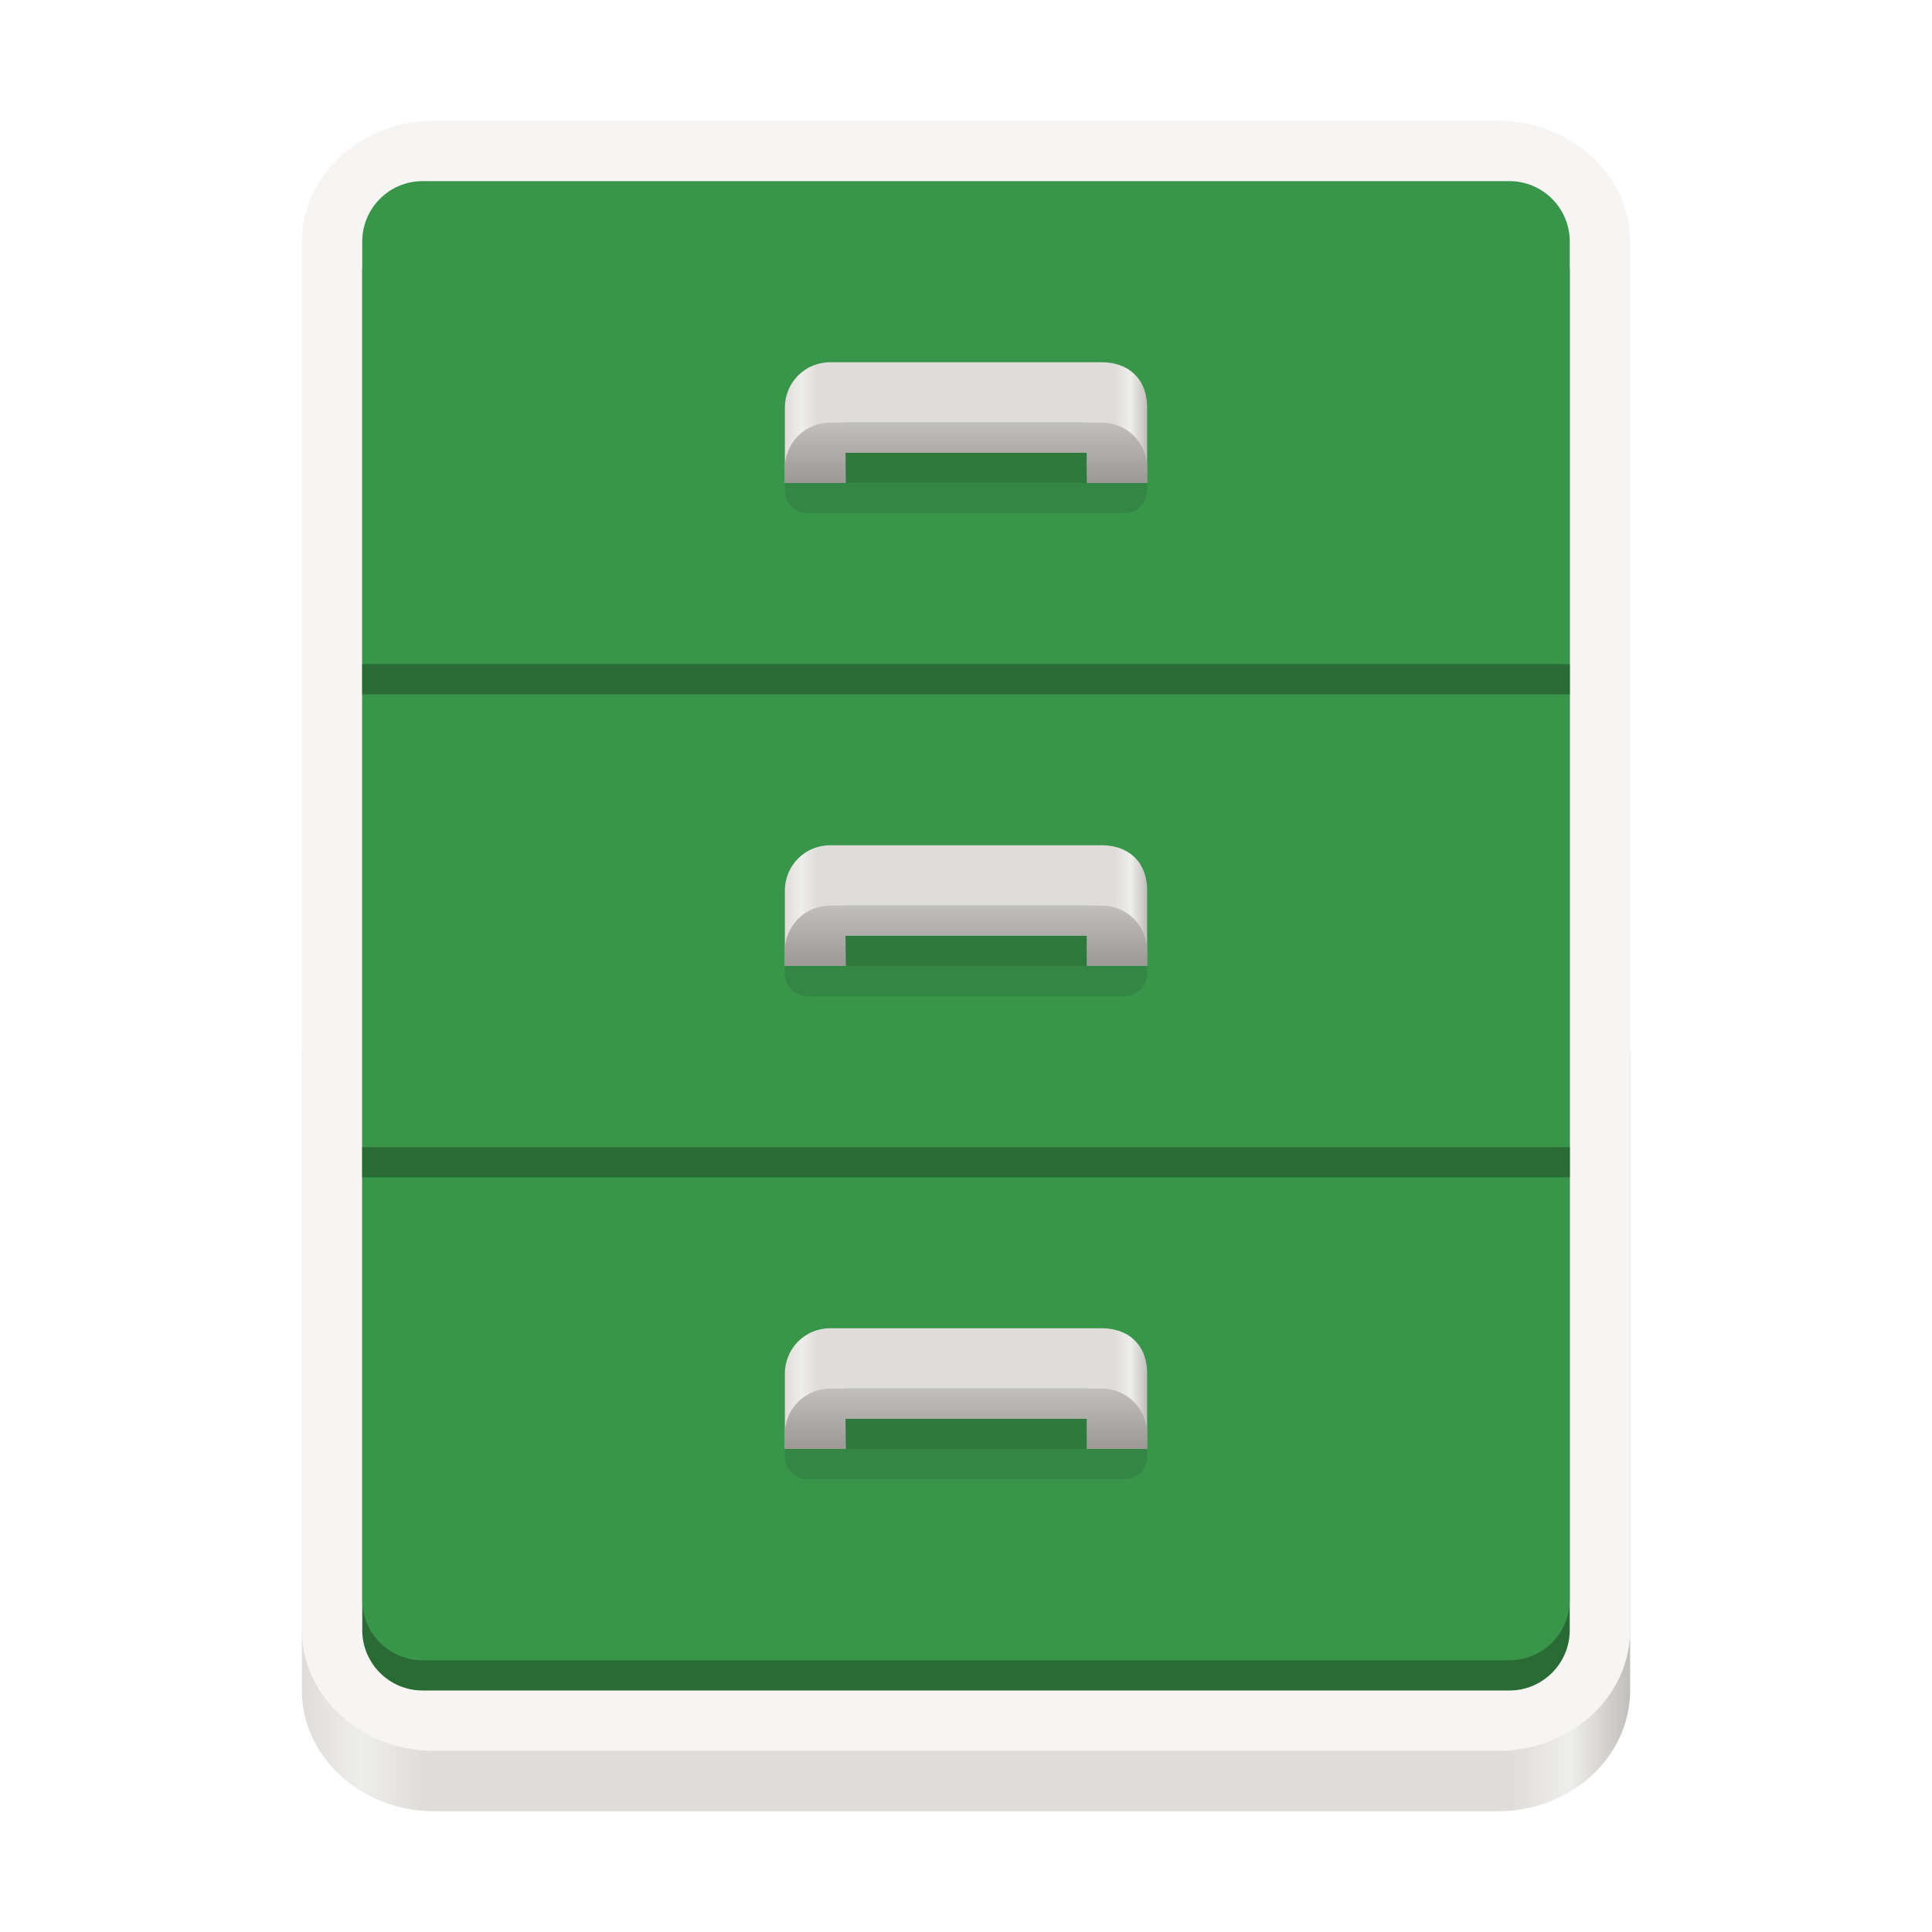
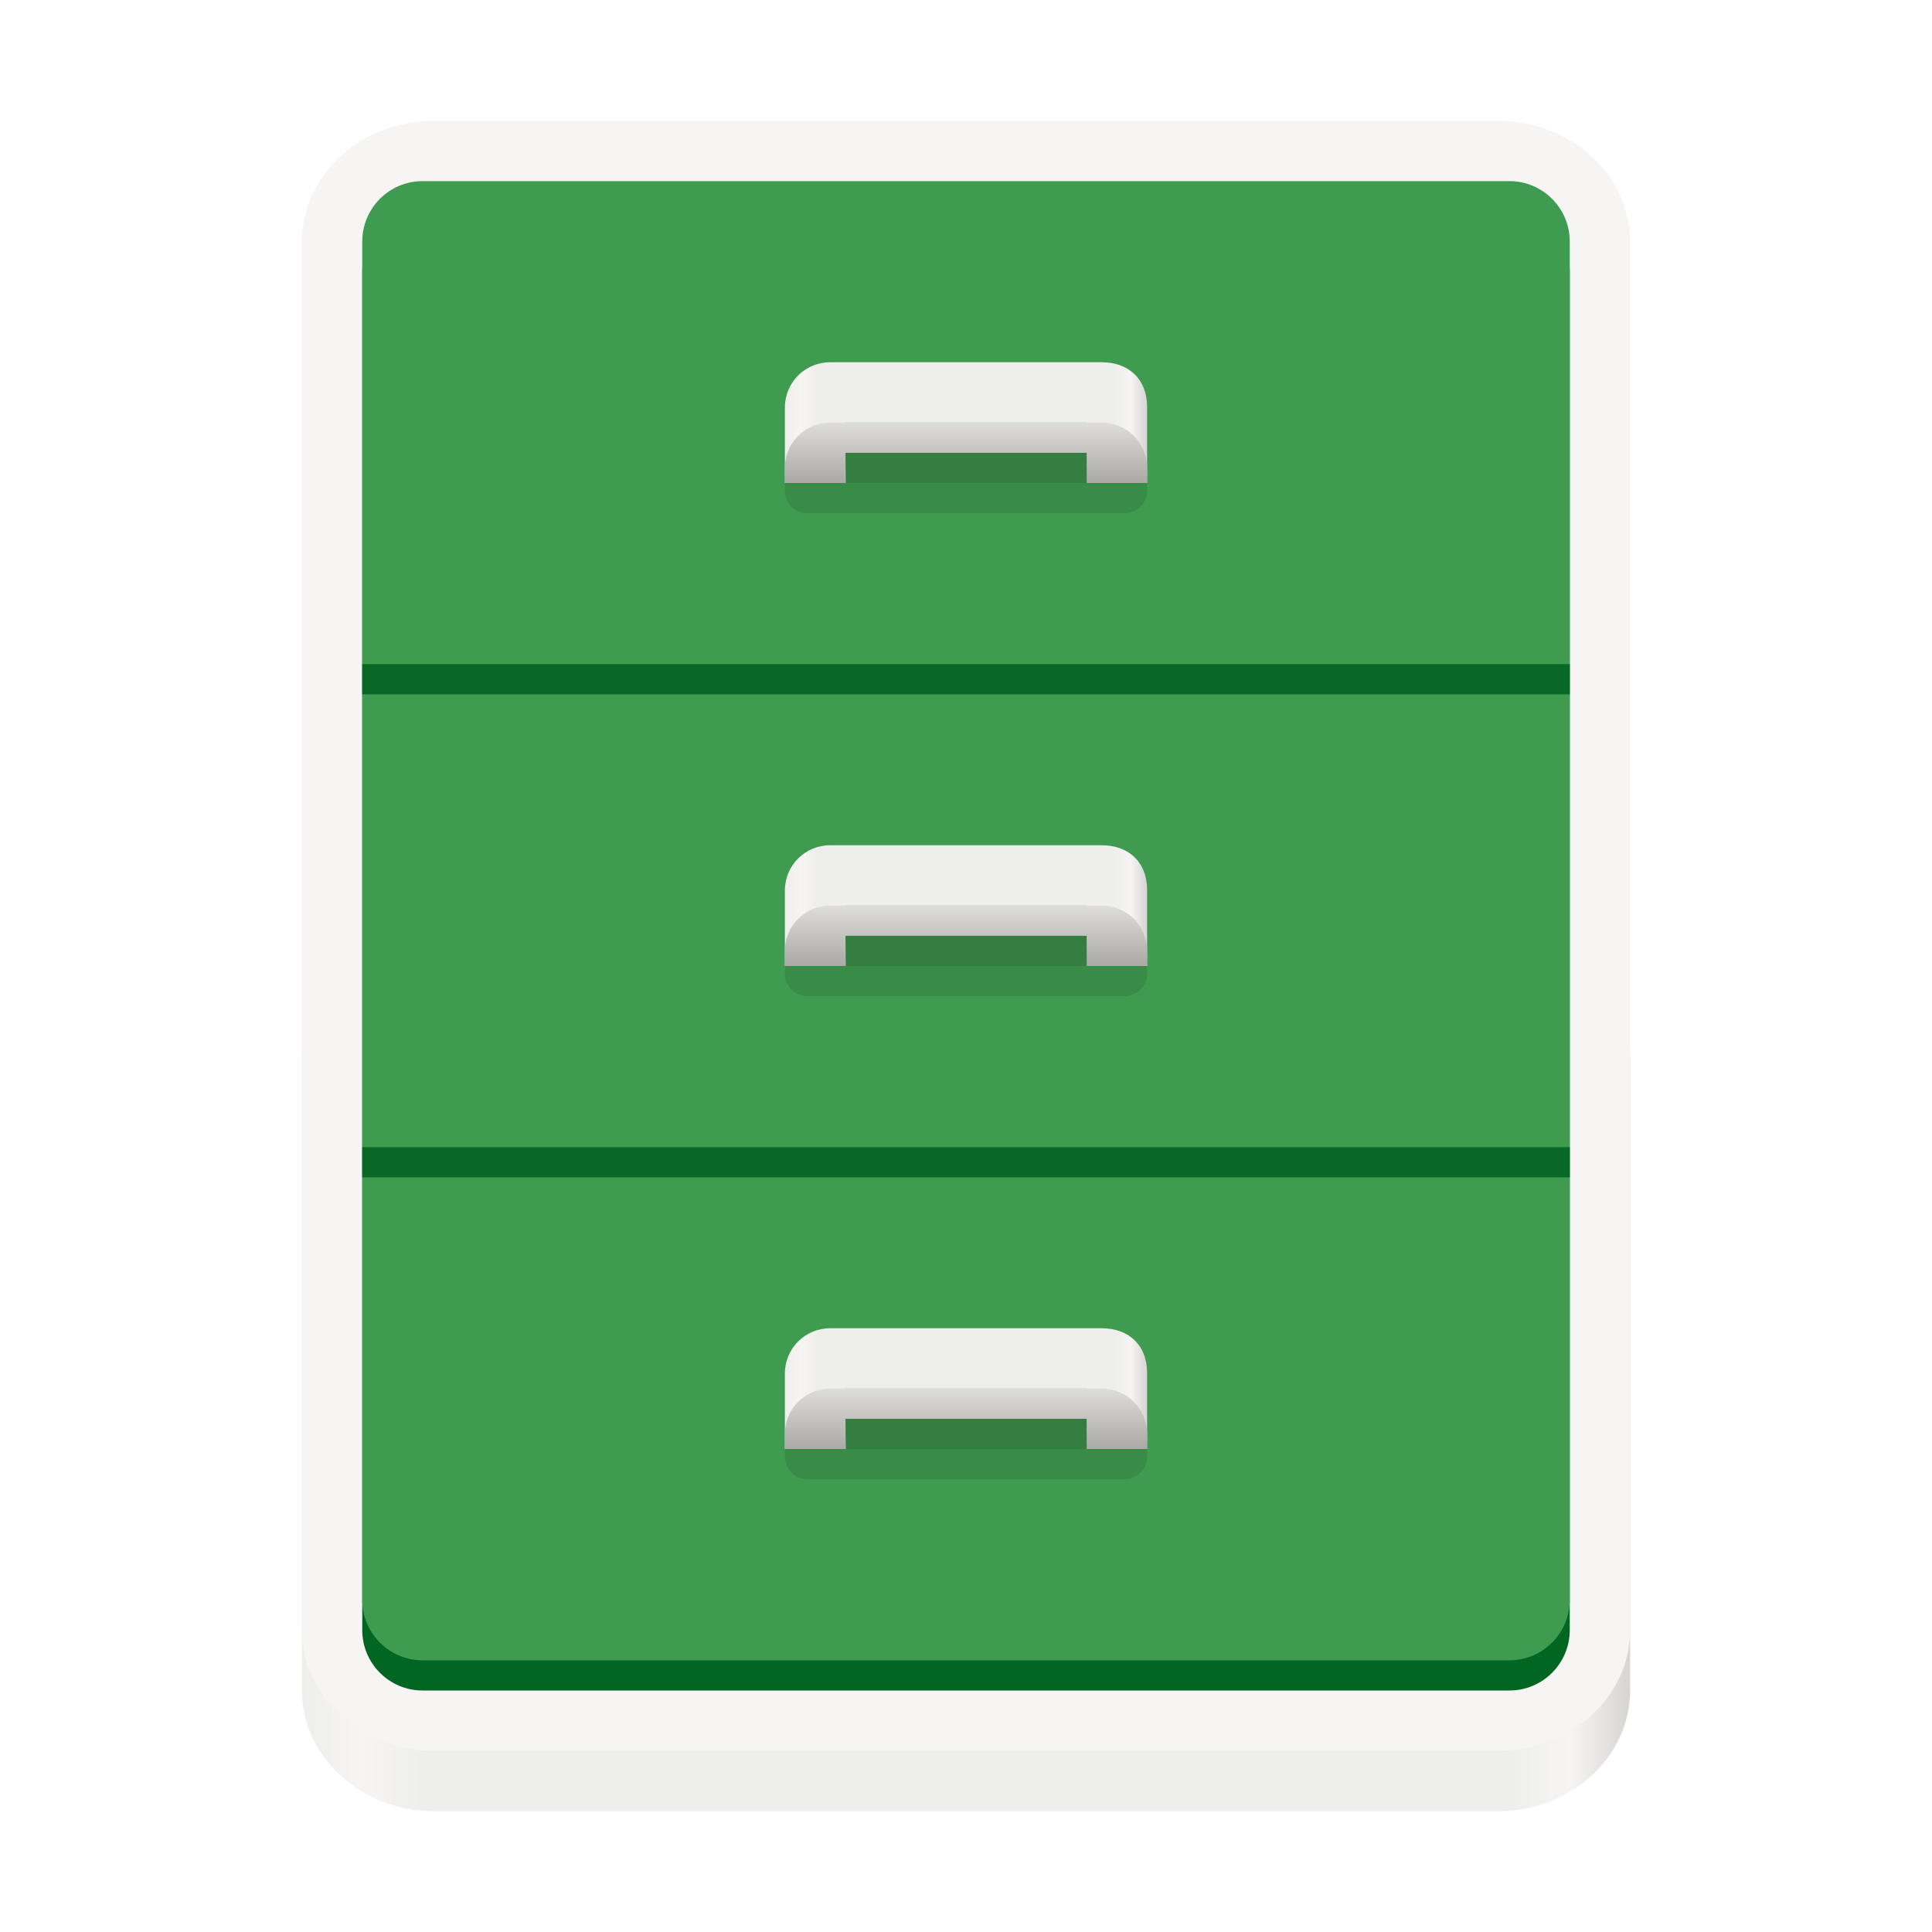
<svg xmlns="http://www.w3.org/2000/svg" xmlns:xlink="http://www.w3.org/1999/xlink" viewBox="0 0 128 128" style="display:inline;enable-background:new" version="1.0" id="svg11300" height="128" width="128">
  <defs id="defs3">
    <linearGradient id="linearGradient1245">
-       <stop id="stop1241" offset="0" style="stop-color:#9a9996;stop-opacity:1" />
-       <stop id="stop1243" offset="1" style="stop-color:#c0bfbc;stop-opacity:1" />
+       <stop id="stop1241" offset="0" style="stop-color:#aaa9a6;stop-opacity:1" />
+       <stop id="stop1243" offset="1" style="stop-color:#deddda;stop-opacity:1" />
    </linearGradient>
    <linearGradient id="linearGradient1697">
-       <stop style="stop-color:#deddda;stop-opacity:1" offset="0" id="stop1685" />
-       <stop id="stop1687" offset="0.045" style="stop-color:#eeeeec;stop-opacity:1" />
-       <stop style="stop-color:#deddda;stop-opacity:1" offset="0.091" id="stop1689" />
-       <stop id="stop1691" offset="0.909" style="stop-color:#deddda;stop-opacity:1" />
-       <stop style="stop-color:#eeeeec;stop-opacity:1" offset="0.955" id="stop1693" />
-       <stop style="stop-color:#c0bfbc;stop-opacity:1" offset="1" id="stop1695" />
+       <stop style="stop-color:#eeeeec;stop-opacity:1" offset="0" id="stop1685" />
+       <stop id="stop1687" offset="0.045" style="stop-color:#f6f5f4;stop-opacity:1" />
+       <stop style="stop-color:#eeeeec;stop-opacity:1" offset="0.091" id="stop1689" />
+       <stop id="stop1691" offset="0.909" style="stop-color:#eeeeec;stop-opacity:1" />
+       <stop style="stop-color:#f6f5f4;stop-opacity:1" offset="0.955" id="stop1693" />
+       <stop style="stop-color:#d6d5d2;stop-opacity:1" offset="1" id="stop1695" />
    </linearGradient>
    <linearGradient gradientUnits="userSpaceOnUse" y2="238" x2="108" y1="238" x1="20" id="linearGradient1049" xlink:href="#linearGradient1697" />
    <linearGradient y2="238" x2="74" y1="238" x1="50" gradientTransform="translate(2,-22)" gradientUnits="userSpaceOnUse" id="linearGradient1185" xlink:href="#linearGradient1697" />
    <linearGradient y2="200" x2="65" y1="204" x1="65" gradientUnits="userSpaceOnUse" id="linearGradient1348" xlink:href="#linearGradient1245" />
  </defs>
  <g transform="translate(0,-172)" style="display:inline" id="layer1">
    <g style="display:inline" id="layer9">
      <g transform="matrix(0.25,0,0,-0.25,-6,217)" id="g15447-1" />
      <g id="g1207">
        <rect ry="8.018" rx="8.773" y="234" x="20" height="58" width="88" id="rect1041" style="opacity:1;vector-effect:none;fill:url(#linearGradient1049);fill-opacity:1;stroke:none;stroke-width:0.012px;stroke-linecap:butt;stroke-linejoin:miter;stroke-miterlimit:4;stroke-dasharray:none;stroke-dashoffset:0;stroke-opacity:1;marker:none;marker-start:none;marker-mid:none;marker-end:none;paint-order:normal" />
        <rect style="opacity:1;vector-effect:none;fill:#f6f5f4;fill-opacity:1;stroke:none;stroke-width:0.012px;stroke-linecap:butt;stroke-linejoin:miter;stroke-miterlimit:4;stroke-dasharray:none;stroke-dashoffset:0;stroke-opacity:1;marker:none;marker-start:none;marker-mid:none;marker-end:none;paint-order:normal" id="rect15435-6" width="88" height="108" x="20" y="180" rx="8.773" ry="8.018" />
-         <rect ry="4.002" rx="4" y="186" x="24" height="98" width="80" id="rect1167" style="display:inline;opacity:1;vector-effect:none;fill:#296a35;fill-opacity:1;stroke:none;stroke-width:0.012px;stroke-linecap:butt;stroke-linejoin:miter;stroke-miterlimit:4;stroke-dasharray:none;stroke-dashoffset:0;stroke-opacity:1;marker:none;marker-start:none;marker-mid:none;marker-end:none;paint-order:normal;enable-background:new" />
-         <rect style="display:inline;opacity:1;vector-effect:none;fill:#38954a;fill-opacity:1;stroke:none;stroke-width:0.012px;stroke-linecap:butt;stroke-linejoin:miter;stroke-miterlimit:4;stroke-dasharray:none;stroke-dashoffset:0;stroke-opacity:1;marker:none;marker-start:none;marker-mid:none;marker-end:none;paint-order:normal;enable-background:new" id="rect15441-8" width="80" height="98" x="24" y="184" rx="4" ry="4.002" />
-         <rect style="display:inline;opacity:1;vector-effect:none;fill:#296a35;fill-opacity:1;stroke:none;stroke-width:0.012px;stroke-linecap:butt;stroke-linejoin:miter;stroke-miterlimit:4;stroke-dasharray:none;stroke-dashoffset:0;stroke-opacity:1;marker:none;marker-start:none;marker-mid:none;marker-end:none;paint-order:normal;enable-background:new" id="rect15443-6" width="80" height="2" x="24" y="216" rx="0" ry="0" />
-         <rect style="display:inline;opacity:1;vector-effect:none;fill:#296a35;fill-opacity:1;stroke:none;stroke-width:0.012px;stroke-linecap:butt;stroke-linejoin:miter;stroke-miterlimit:4;stroke-dasharray:none;stroke-dashoffset:0;stroke-opacity:1;marker:none;marker-start:none;marker-mid:none;marker-end:none;paint-order:normal;enable-background:new" id="rect15461-2" width="80" height="2" x="24" y="248" rx="0" ry="0" />
+         <rect ry="4.002" rx="4" y="186" x="24" height="98" width="80" id="rect1167" style="display:inline;opacity:1;vector-effect:none;fill:#016622;fill-opacity:1;stroke:none;stroke-width:0.012px;stroke-linecap:butt;stroke-linejoin:miter;stroke-miterlimit:4;stroke-dasharray:none;stroke-dashoffset:0;stroke-opacity:1;marker:none;marker-start:none;marker-mid:none;marker-end:none;paint-order:normal;enable-background:new" />
+         <rect style="display:inline;opacity:1;vector-effect:none;fill:#3f9b4f;fill-opacity:1;stroke:none;stroke-width:0.012px;stroke-linecap:butt;stroke-linejoin:miter;stroke-miterlimit:4;stroke-dasharray:none;stroke-dashoffset:0;stroke-opacity:1;marker:none;marker-start:none;marker-mid:none;marker-end:none;paint-order:normal;enable-background:new" id="rect15441-8" width="80" height="98" x="24" y="184" rx="4" ry="4.002" />
+         <rect style="display:inline;opacity:1;vector-effect:none;fill:#086825;fill-opacity:1;stroke:none;stroke-width:0.012px;stroke-linecap:butt;stroke-linejoin:miter;stroke-miterlimit:4;stroke-dasharray:none;stroke-dashoffset:0;stroke-opacity:1;marker:none;marker-start:none;marker-mid:none;marker-end:none;paint-order:normal;enable-background:new" id="rect15443-6" width="80" height="2" x="24" y="216" rx="0" ry="0" />
+         <rect style="display:inline;opacity:1;vector-effect:none;fill:#086825;fill-opacity:1;stroke:none;stroke-width:0.012px;stroke-linecap:butt;stroke-linejoin:miter;stroke-miterlimit:4;stroke-dasharray:none;stroke-dashoffset:0;stroke-opacity:1;marker:none;marker-start:none;marker-mid:none;marker-end:none;paint-order:normal;enable-background:new" id="rect15461-2" width="80" height="2" x="24" y="248" rx="0" ry="0" />
        <g id="g1088">
          <path id="path26035" d="m 55,196 h 18 c 1.662,0 3,1 3,3 v 5 H 72.031 L 72,200 H 56 l 0.031,4 H 52 v -5 c 0,-1.662 1.338,-3 3,-3 z" style="opacity:1;vector-effect:none;fill:url(#linearGradient1185);fill-opacity:1;stroke:none;stroke-width:0.012px;stroke-linecap:butt;stroke-linejoin:miter;stroke-miterlimit:4;stroke-dasharray:none;stroke-dashoffset:0;stroke-opacity:1;marker:none;marker-start:none;marker-mid:none;marker-end:none;paint-order:normal" />
          <rect style="opacity:0.1;fill:#000000;fill-opacity:1;stroke:none;stroke-width:4;stroke-linecap:butt;stroke-linejoin:miter;stroke-miterlimit:4;stroke-dasharray:none;stroke-dashoffset:0;stroke-opacity:1" id="rect1059" width="24" height="4" x="52" y="202" ry="1.5" />
          <path style="opacity:1;fill:url(#linearGradient1348);fill-opacity:1;stroke:none;stroke-width:4;stroke-linecap:butt;stroke-linejoin:miter;stroke-miterlimit:4;stroke-dasharray:none;stroke-dashoffset:0;stroke-opacity:1" d="m 55,200 c -1.662,0 -3,1.338 -3,3 v 1 h 4 v -2 h 16 v 2 h 4 v -1 c 0,-1.662 -1.338,-3 -3,-3 z" id="rect1061" />
          <rect y="202" x="56" height="2" width="16" id="rect1189" style="opacity:0.1;fill:#000000;fill-opacity:1;stroke:none;stroke-width:4;stroke-linecap:butt;stroke-linejoin:miter;stroke-miterlimit:4;stroke-dasharray:none;stroke-dashoffset:0;stroke-opacity:1" />
        </g>
        <use x="0" y="0" xlink:href="#g1088" id="use1090" transform="translate(0,32)" width="100%" height="100%" />
        <use height="100%" width="100%" transform="translate(0,64)" id="use1092" xlink:href="#g1088" y="0" x="0" />
      </g>
    </g>
  </g>
</svg>
